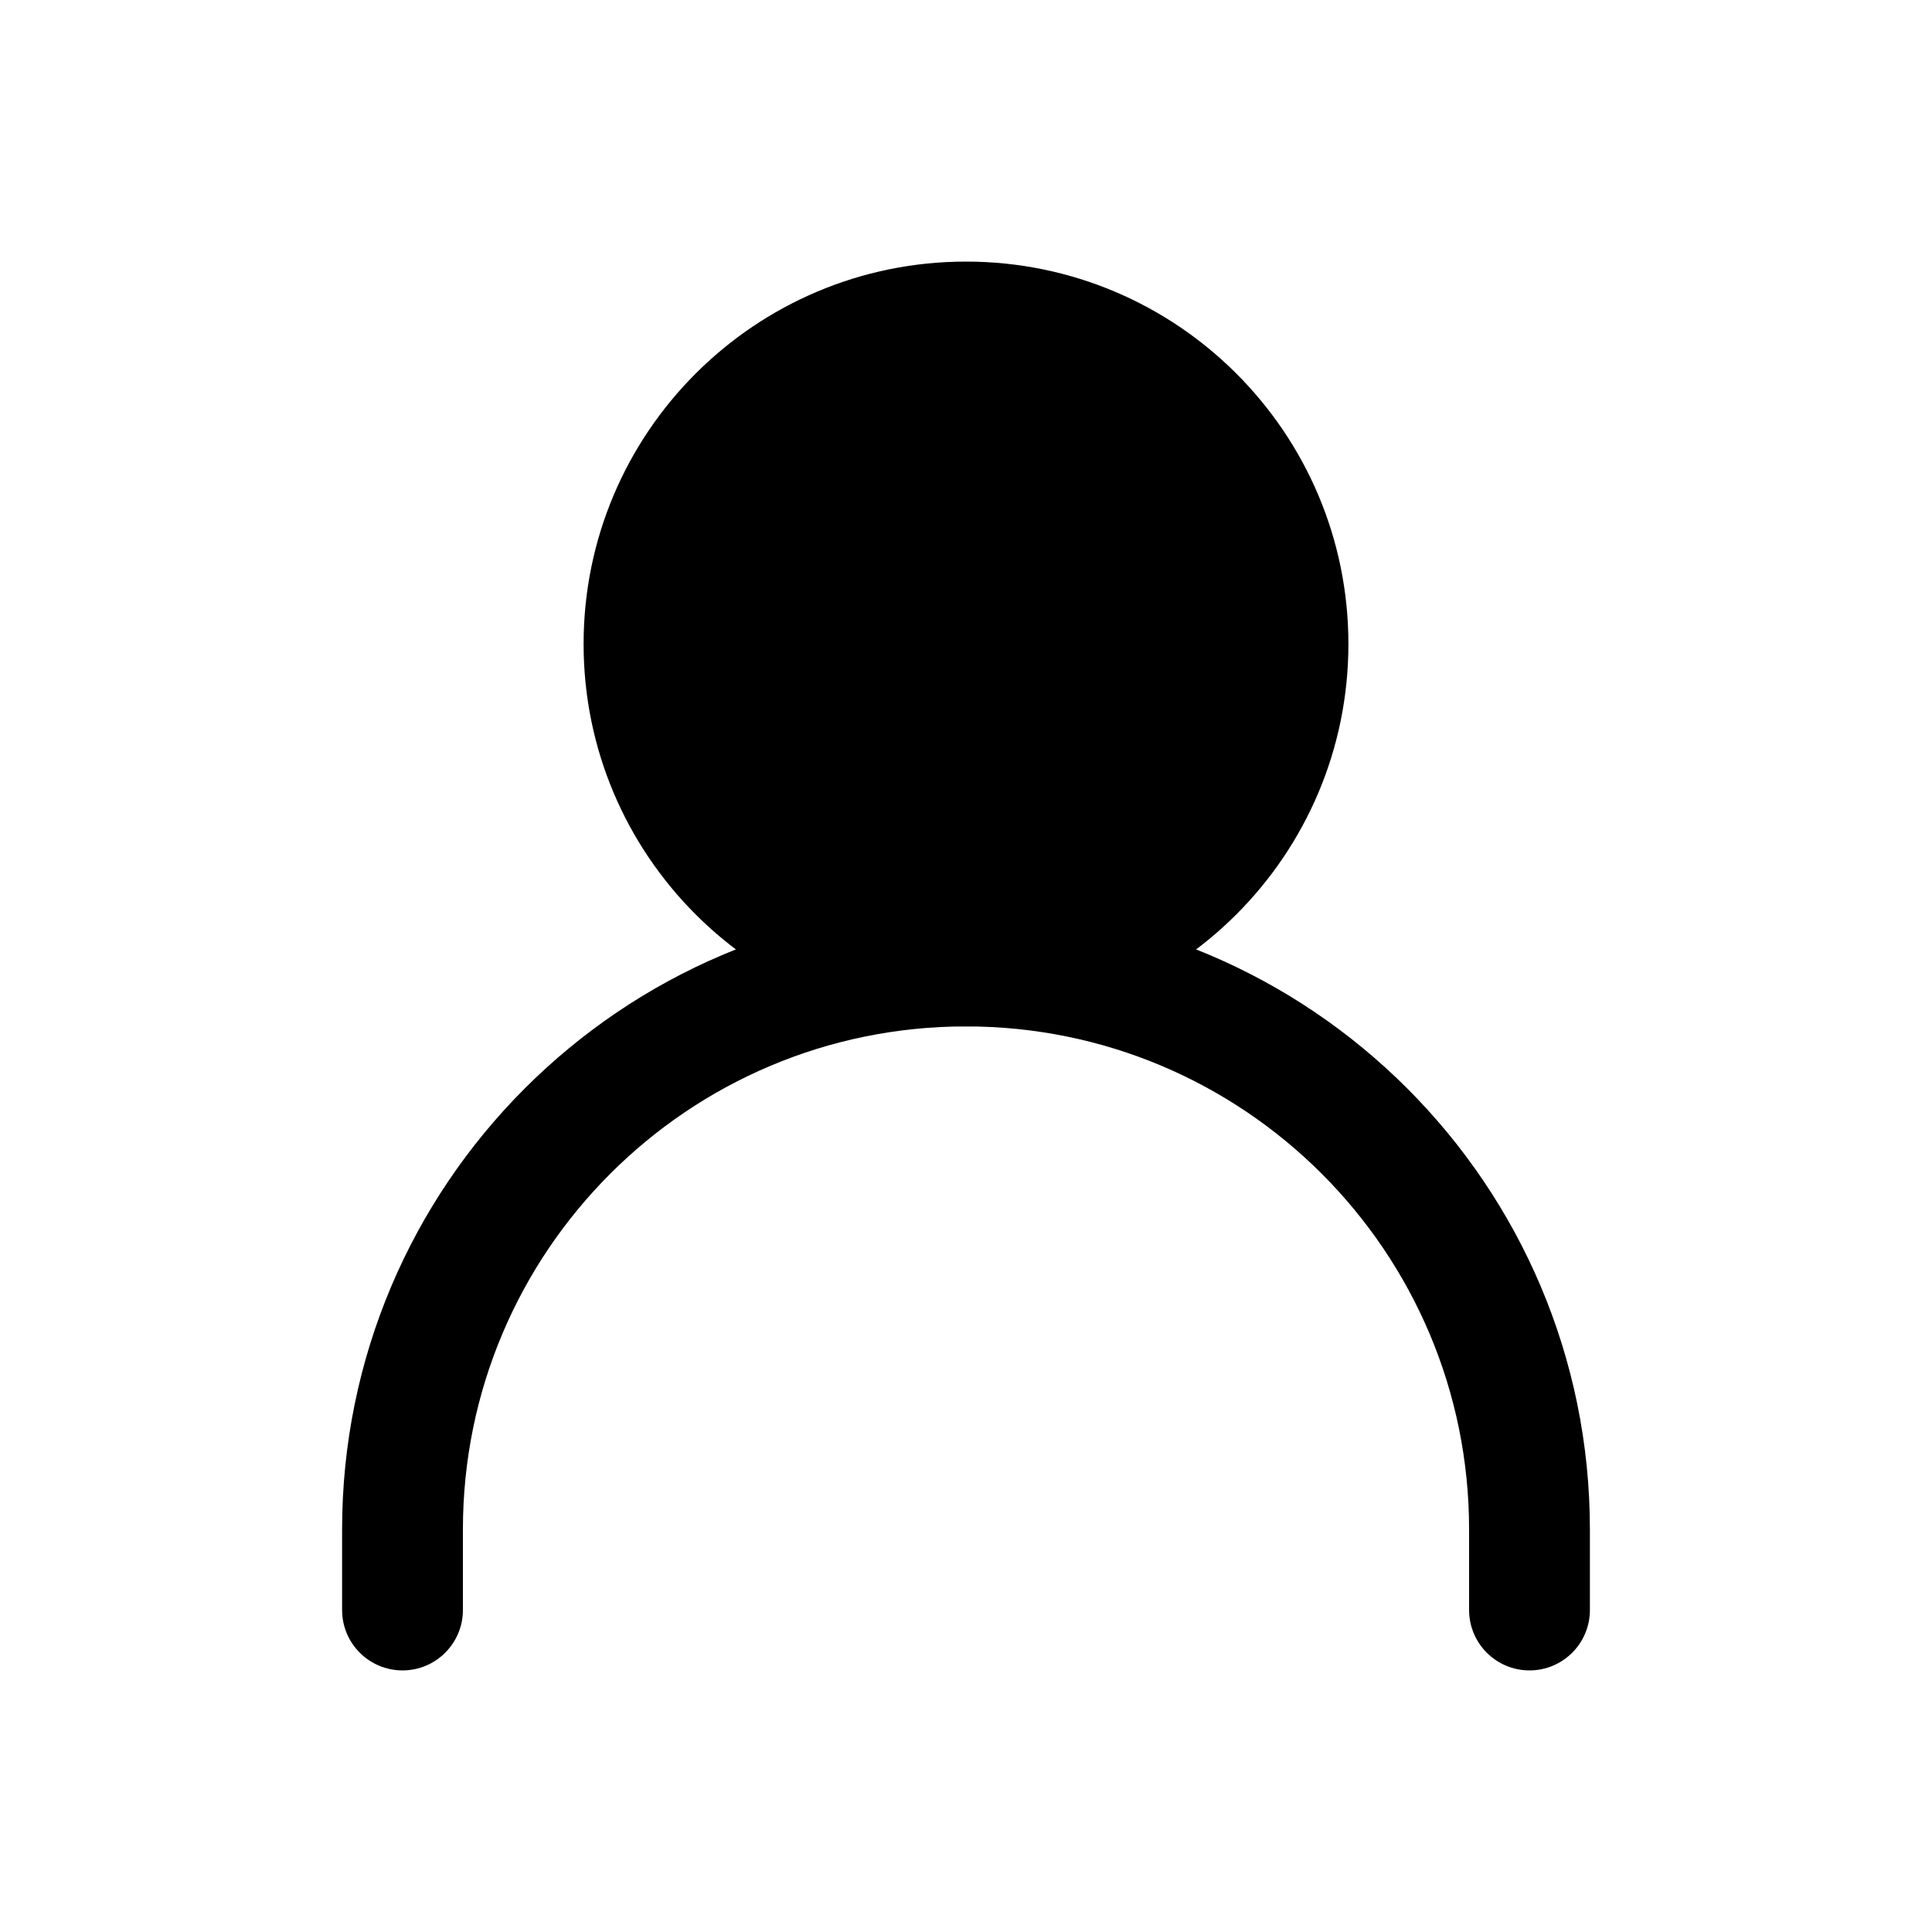
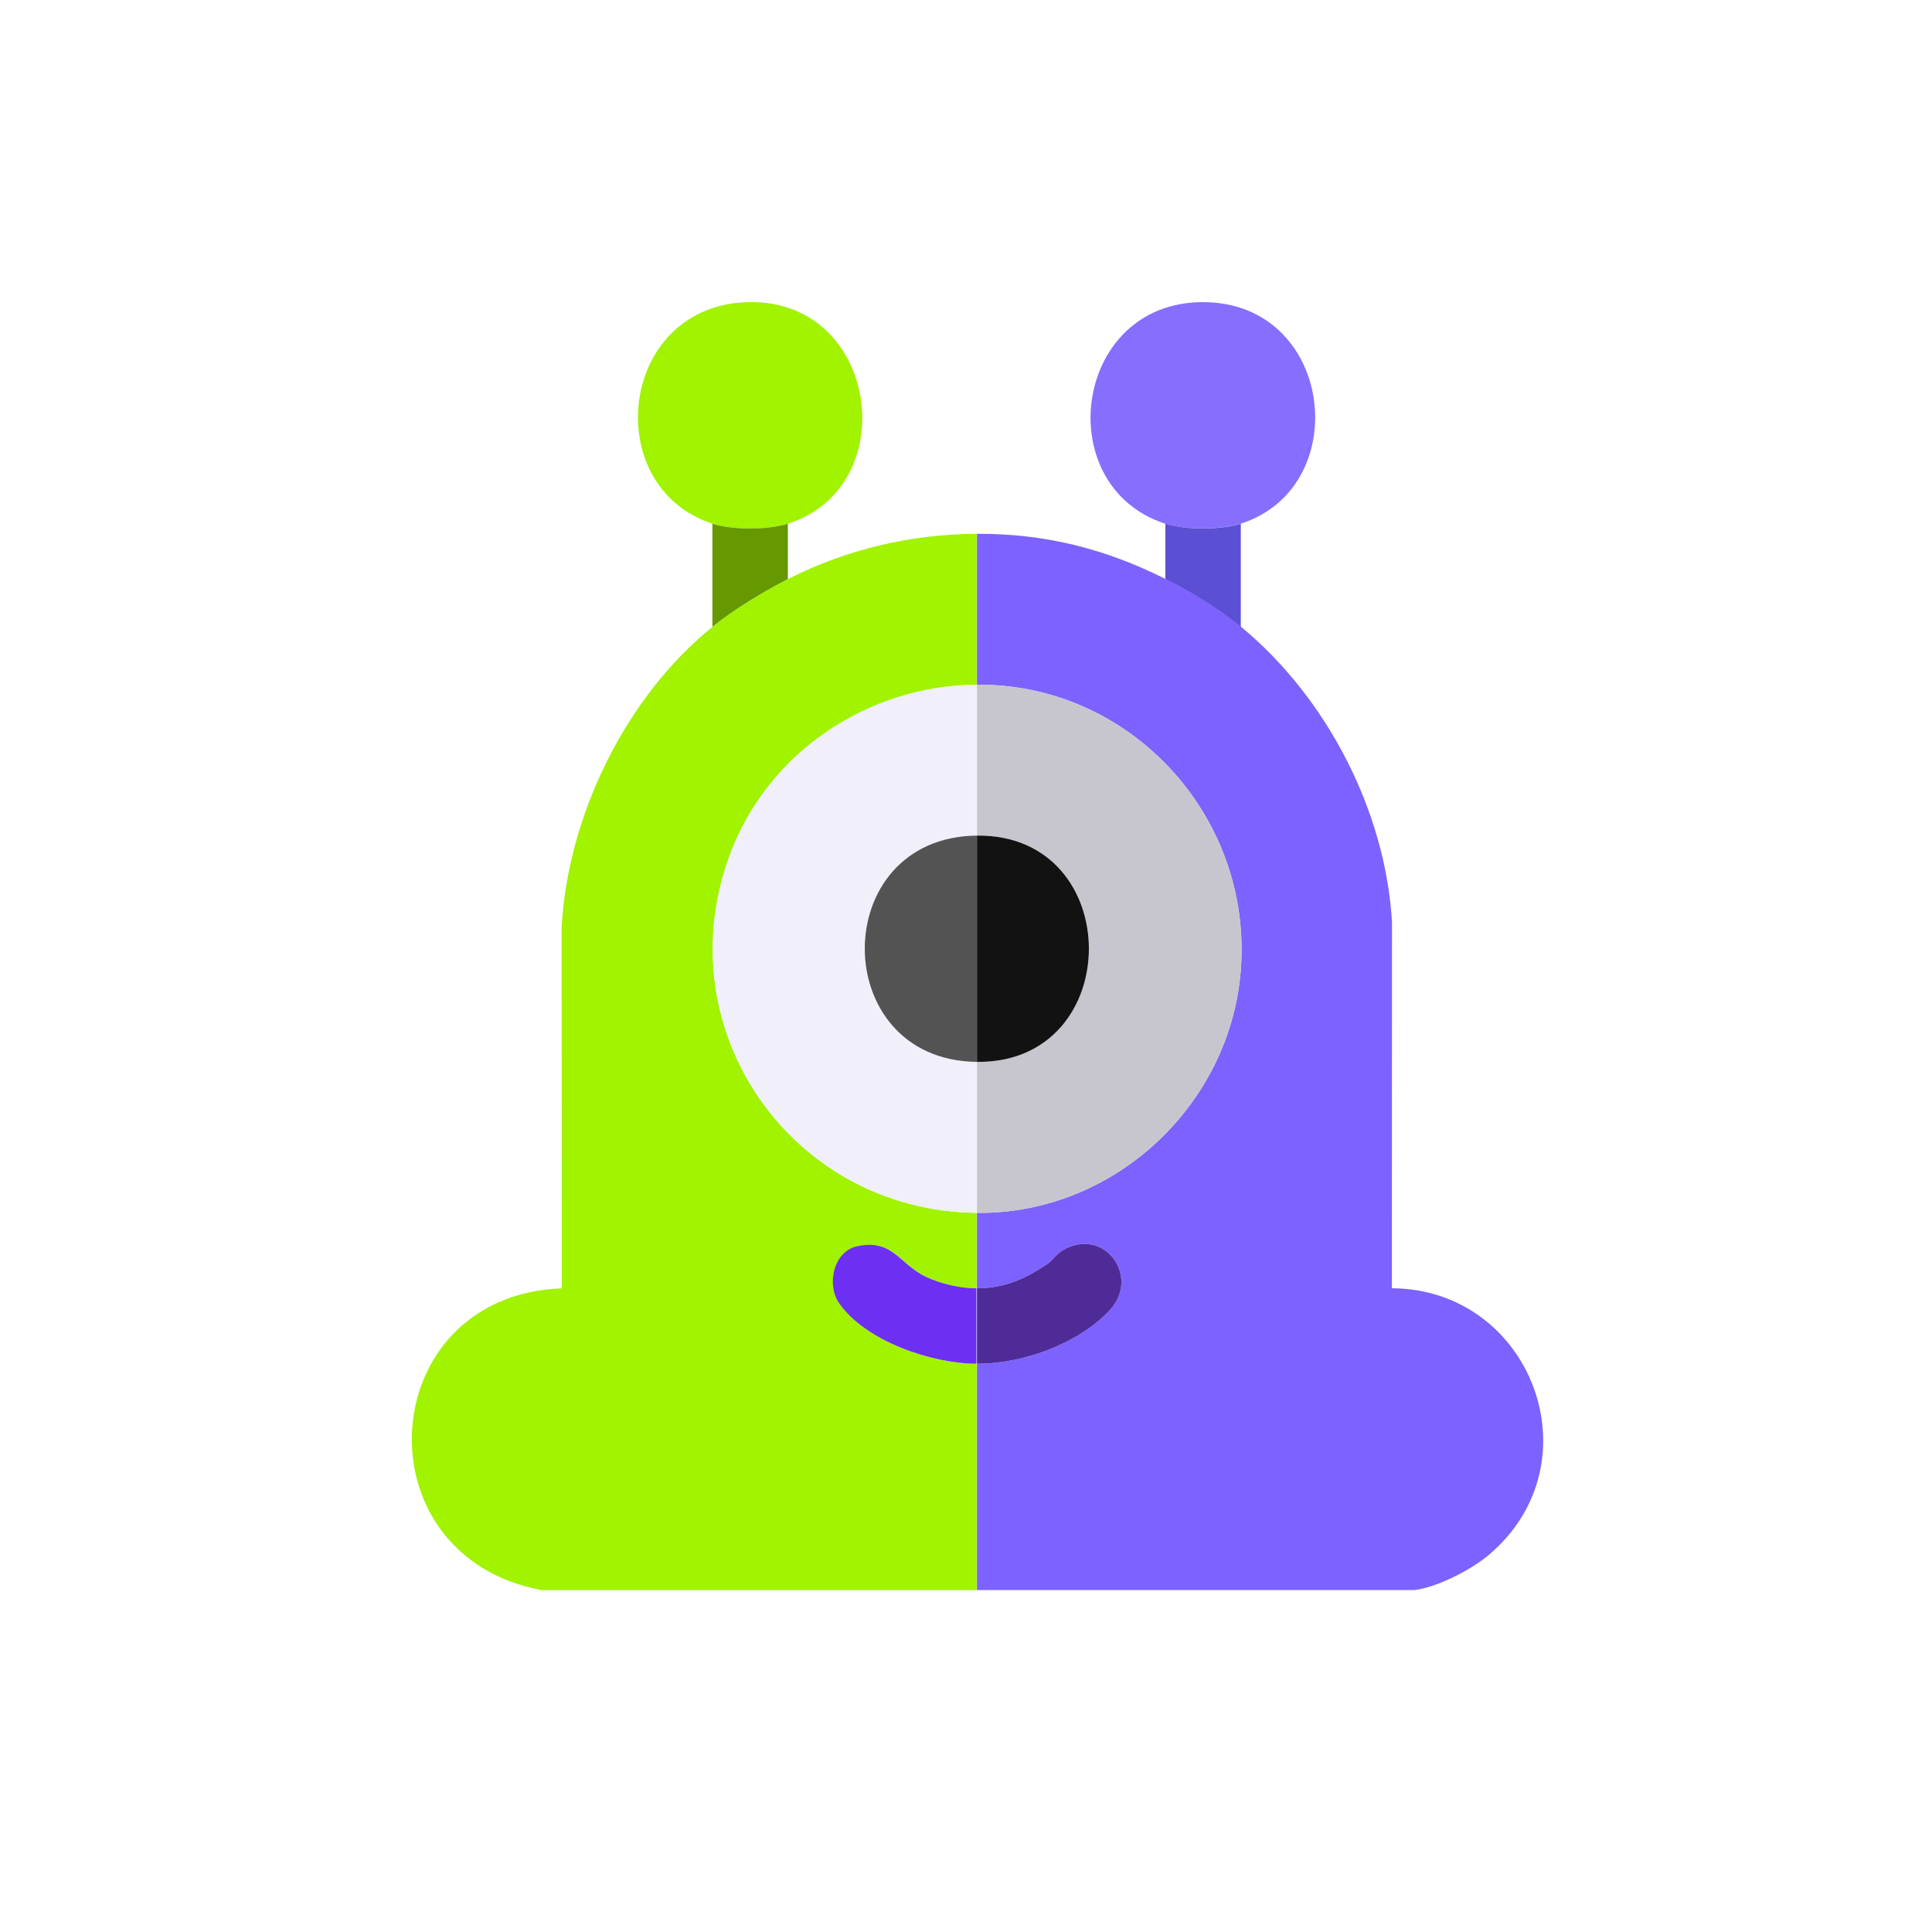
<svg xmlns="http://www.w3.org/2000/svg" width="30" height="30" viewBox="0 0 30 30" fill="none">
-   <path fill-rule="evenodd" clip-rule="evenodd" d="M15 15.938C10.685 15.938 7.188 19.435 7.188 23.75V25C7.188 25.518 6.768 25.938 6.25 25.938C5.732 25.938 5.312 25.518 5.312 25V23.75C5.312 18.4 9.65 14.062 15 14.062C20.35 14.062 24.688 18.4 24.688 23.75V25C24.688 25.518 24.268 25.938 23.75 25.938C23.232 25.938 22.812 25.518 22.812 25V23.75C22.812 19.435 19.315 15.938 15 15.938Z" fill="black" />
-   <path fill-rule="evenodd" clip-rule="evenodd" d="M15 5.938C12.756 5.938 10.938 7.756 10.938 10C10.938 12.244 12.756 14.062 15 14.062C17.244 14.062 19.062 12.244 19.062 10C19.062 7.756 17.244 5.938 15 5.938ZM9.062 10C9.062 6.721 11.721 4.062 15 4.062C18.279 4.062 20.938 6.721 20.938 10C20.938 13.279 18.279 15.938 15 15.938C11.721 15.938 9.062 13.279 9.062 10Z" fill="black" />
-   <path d="M20 10C20 12.761 17.761 15 15 15C12.239 15 10 12.761 10 10C10 7.239 12.239 5 15 5C17.761 5 20 7.239 20 10Z" fill="black" />
+   <path d="M15.166 8.289V10.632C13.495 10.646 11.947 11.666 11.348 13.238C10.311 15.96 12.274 18.801 15.166 18.833V20.005C14.915 20.005 14.612 19.935 14.386 19.828C13.967 19.631 13.875 19.236 13.32 19.35C12.945 19.426 12.831 19.95 13.036 20.241C13.451 20.829 14.471 21.173 15.166 21.176V24.691C12.915 24.691 10.662 24.691 8.41 24.691C5.55 24.156 5.805 20.117 8.723 20.005L8.721 14.399C8.816 12.667 9.714 10.823 11.065 9.733C11.404 9.46 11.849 9.189 12.237 8.991C13.139 8.531 14.151 8.293 15.166 8.289L15.166 8.289Z" fill="#A1F300" />
+   <path d="M18.099 8.991C18.496 9.191 18.928 9.45 19.271 9.733C20.599 10.829 21.515 12.591 21.615 14.32L21.613 20.004C23.775 20.015 24.813 22.71 23.118 24.145C22.85 24.372 22.314 24.649 21.965 24.69H15.17V21.176C15.873 21.179 16.757 20.865 17.239 20.336C17.708 19.823 17.151 19.045 16.509 19.41C16.405 19.47 16.35 19.57 16.26 19.63C15.914 19.86 15.6 20.004 15.17 20.004V18.833C17.316 18.857 19.146 17.127 19.272 14.988C19.411 12.637 17.531 10.613 15.17 10.632V8.289C16.224 8.284 17.163 8.521 18.099 8.991H18.099Z" fill="#7D62FF" />
+   <path d="M19.264 8.132C18.955 8.23 18.401 8.232 18.093 8.132C16.264 7.538 16.679 4.596 18.778 4.694C20.724 4.784 21.013 7.576 19.265 8.132H19.264Z" fill="#876EFF" />
+   <path d="M12.235 8.132C11.926 8.23 11.372 8.232 11.064 8.132C9.319 7.565 9.599 4.803 11.55 4.694C13.636 4.577 14.062 7.551 12.235 8.132Z" fill="#A1F300" />
+   <path d="M12.234 8.132V8.992C11.846 9.19 11.401 9.461 11.062 9.733V8.132C11.371 8.232 11.925 8.231 12.234 8.132Z" fill="#669900" />
+   <path d="M19.267 8.132V9.733C18.924 9.451 18.493 9.191 18.096 8.992V8.132C18.404 8.232 18.958 8.231 19.267 8.132Z" fill="#5B4FD4" />
+   <path d="M15.165 10.631V12.974C12.842 13 12.848 16.464 15.165 16.489V18.832C12.273 18.799 10.31 15.96 11.347 13.237C11.945 11.665 13.493 10.644 15.165 10.631V10.631Z" fill="#F1EFFA" />
+   <path d="M15.162 20.005V21.176C14.467 21.173 13.447 20.828 13.033 20.241C12.828 19.95 12.941 19.426 13.316 19.35C13.871 19.236 13.963 19.631 14.382 19.828C14.609 19.935 14.911 20.005 15.162 20.005Z" fill="#6D2FF2" />
+   <path d="M15.17 18.833V16.49C17.486 16.515 17.489 12.949 15.17 12.975V10.632C17.531 10.613 19.412 12.637 19.272 14.988C19.146 17.127 17.315 18.857 15.17 18.833V18.833Z" fill="#C7C6CE" />
+   <path d="M15.17 21.176V20.004C15.6 20.004 15.914 19.86 16.26 19.63C16.35 19.57 16.405 19.469 16.509 19.41C17.151 19.045 17.708 19.823 17.239 20.336C16.757 20.865 15.872 21.18 15.17 21.176Z" fill="#4E2B97" />
+   <path d="M15.168 12.975V16.489C12.851 16.464 12.845 13 15.168 12.975Z" fill="#535353" />
+   <path d="M15.17 16.489V12.975C17.489 12.949 17.486 16.515 15.17 16.489Z" fill="#121212" />
</svg>
